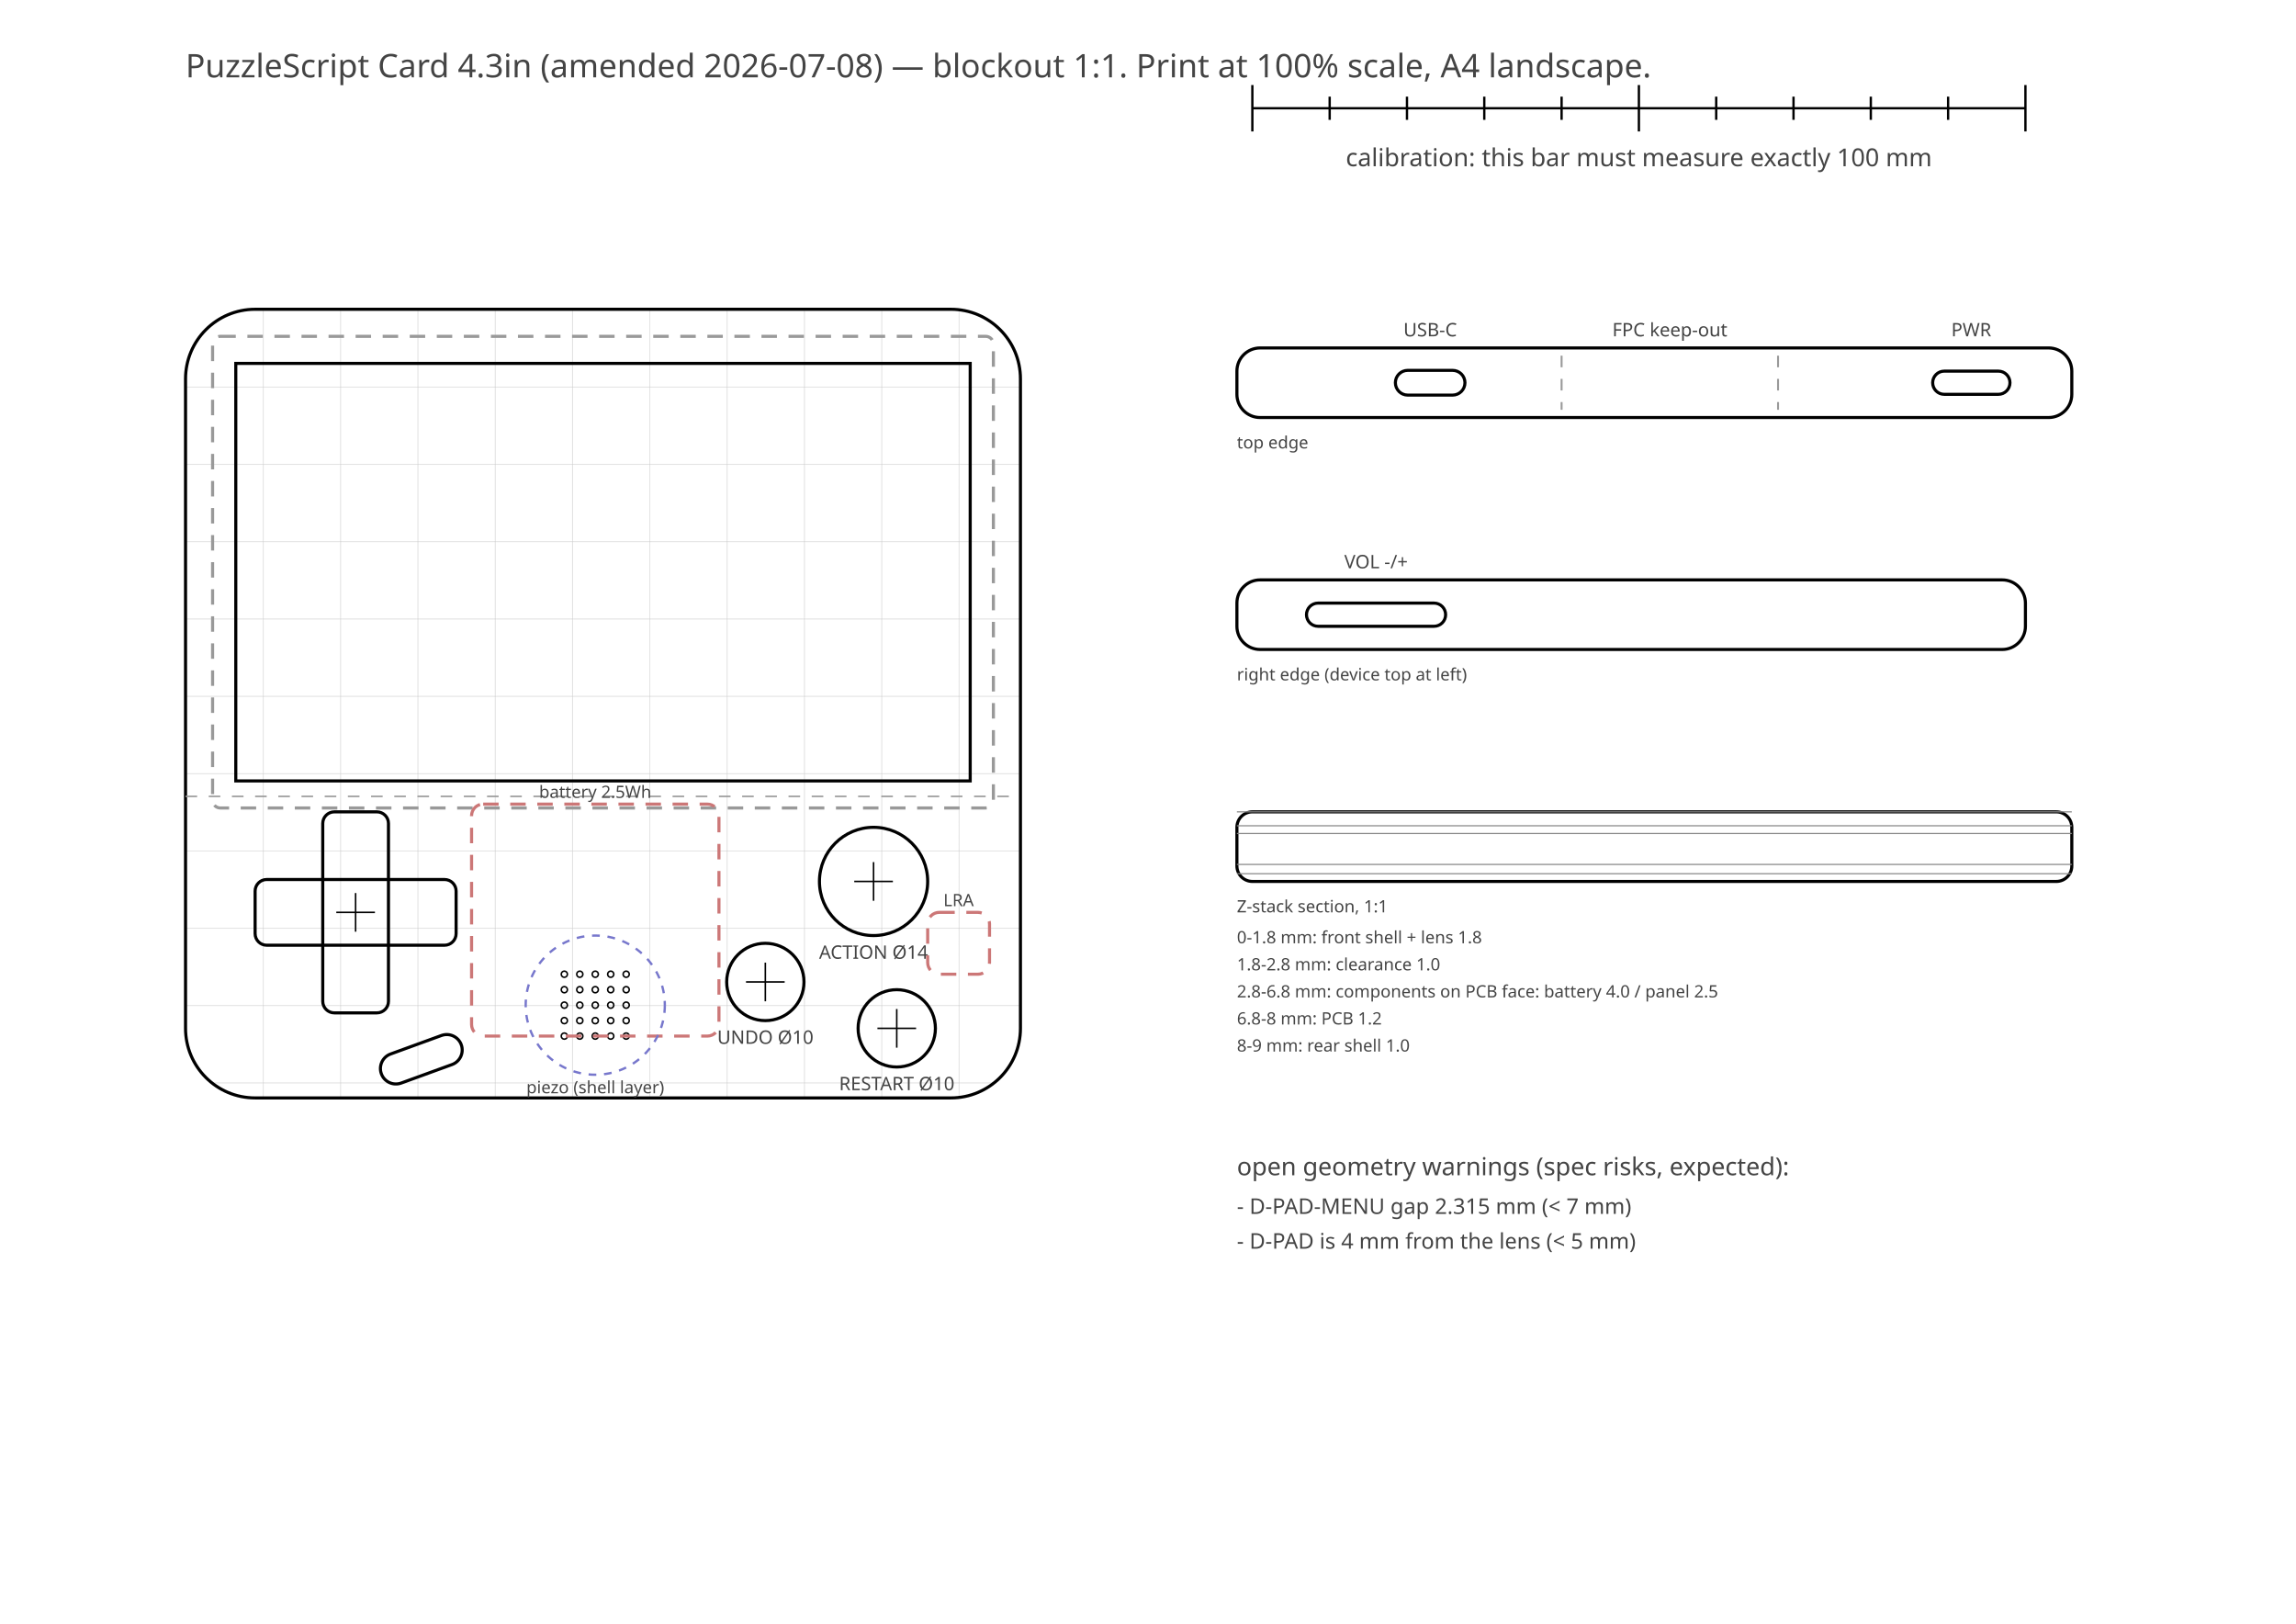
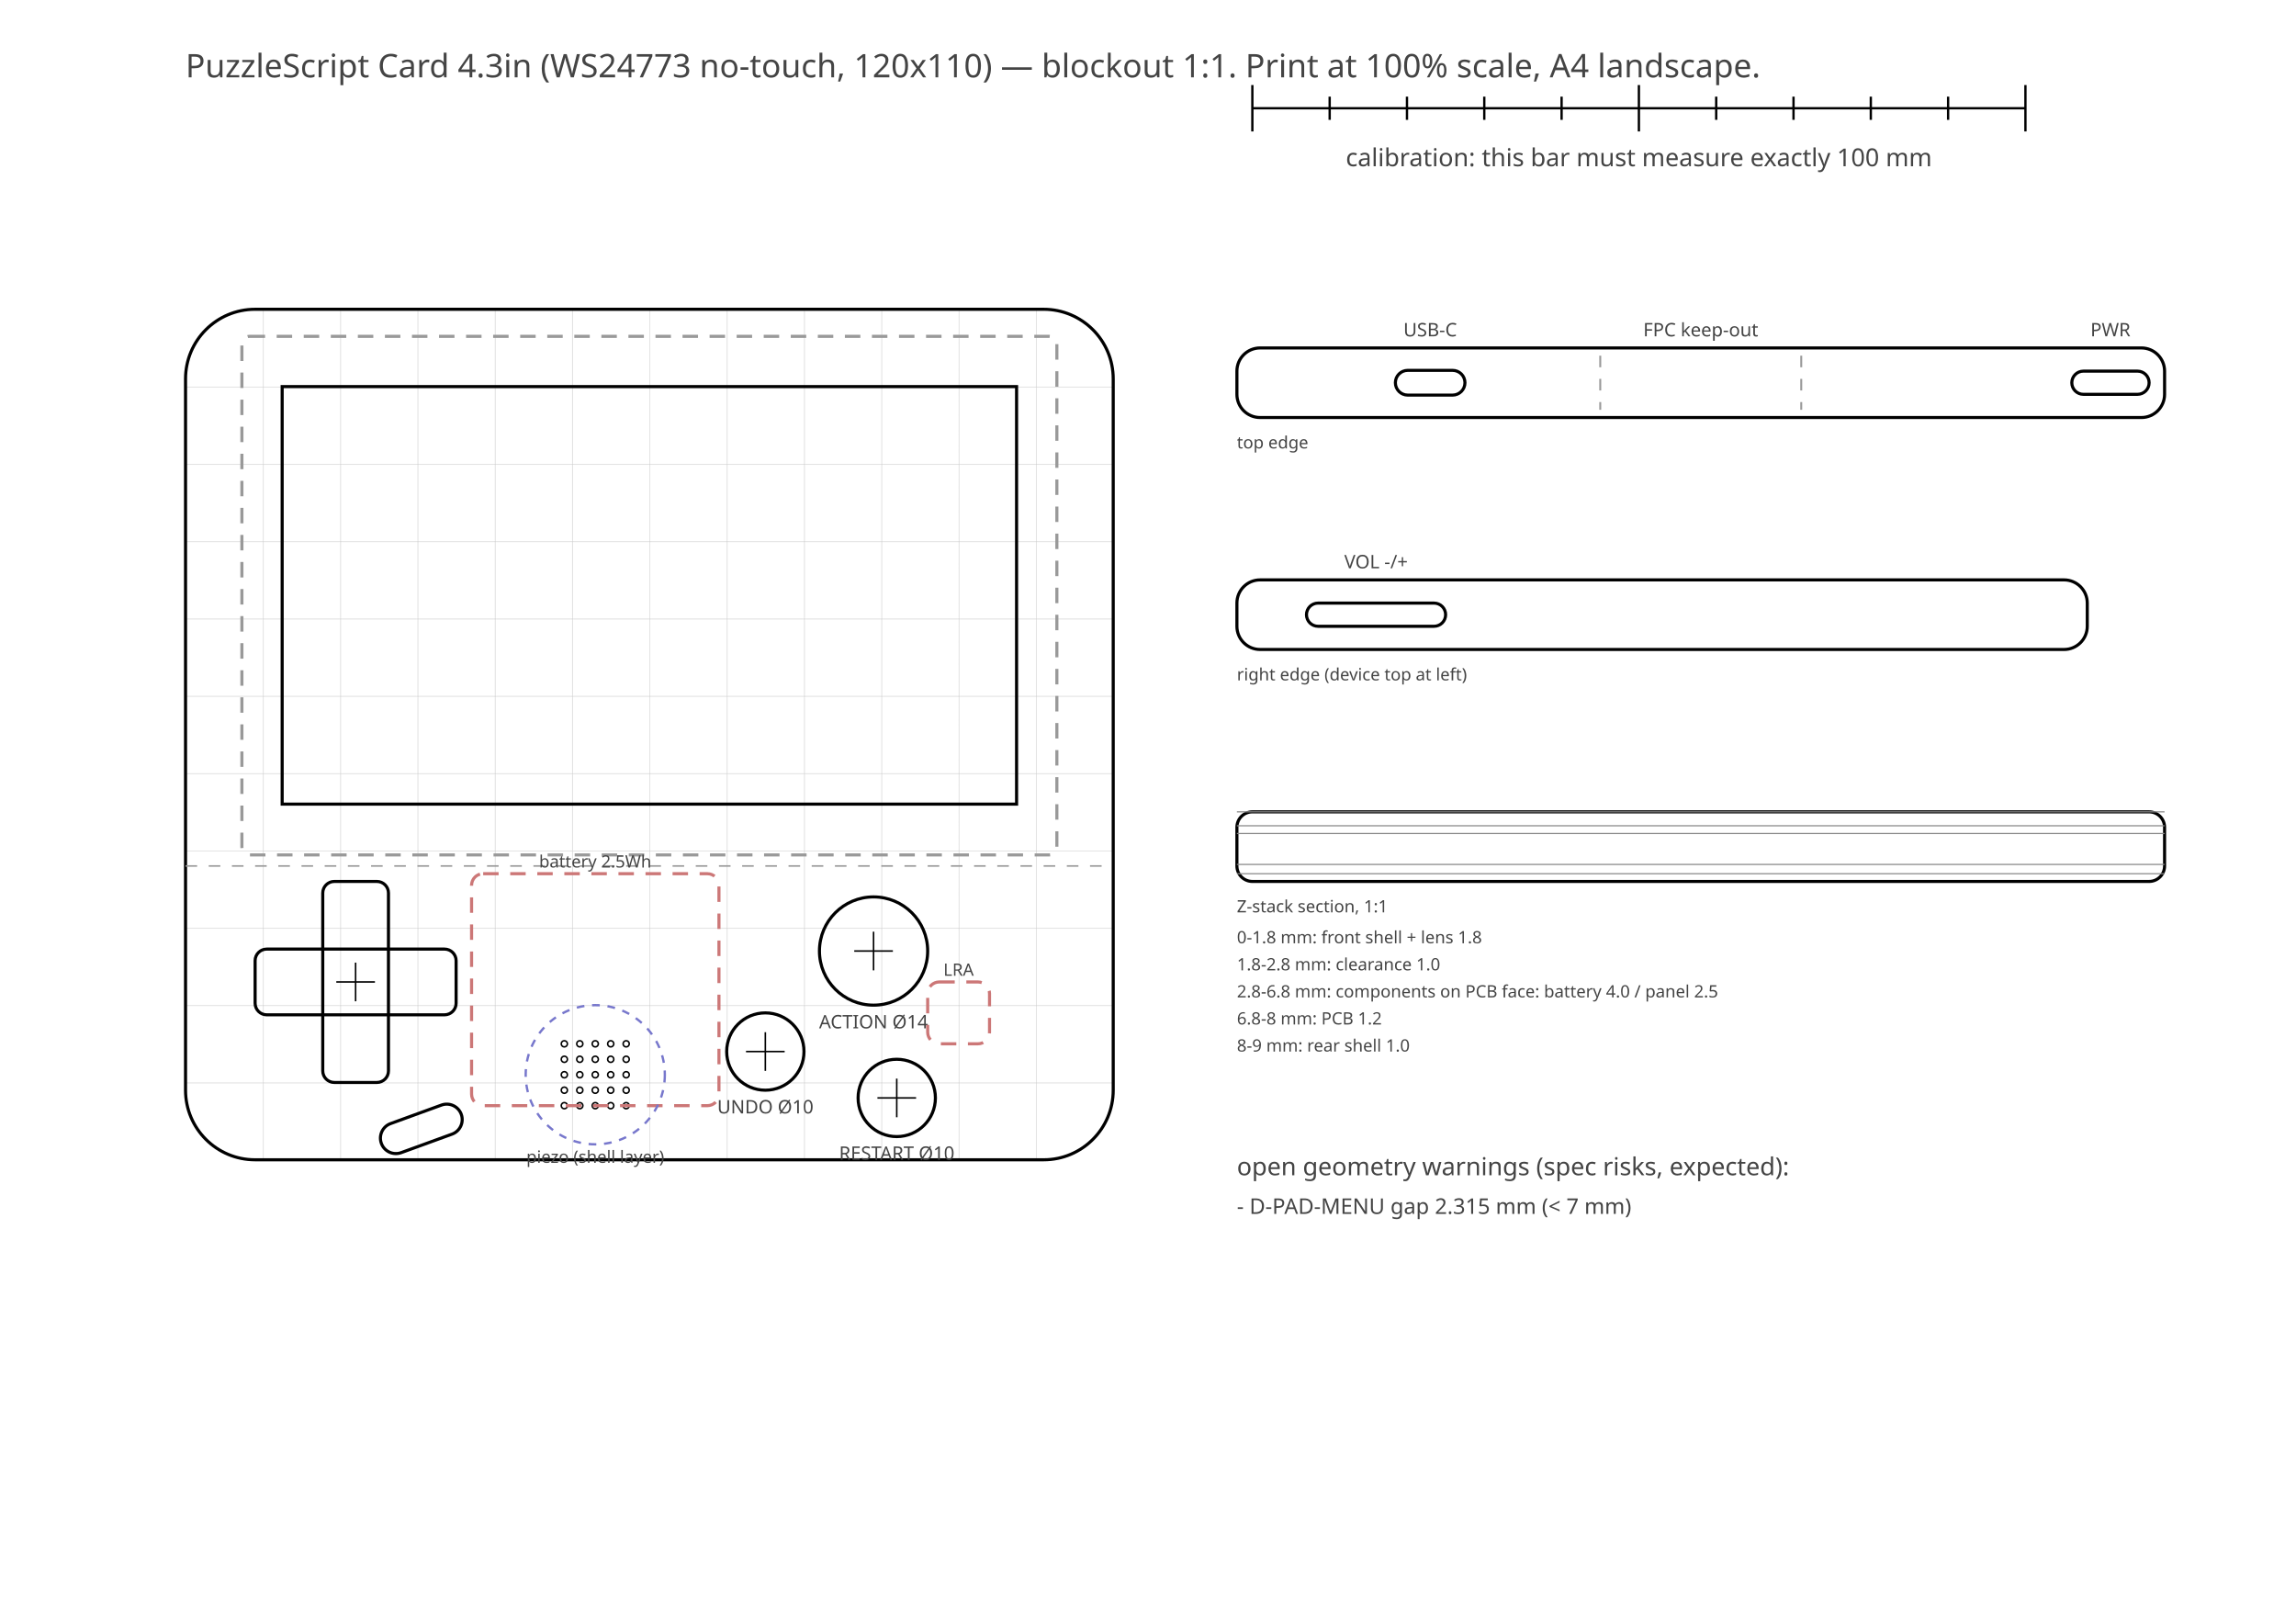
<svg xmlns="http://www.w3.org/2000/svg" width="297mm" height="210mm" viewBox="0 0 297 210">
  <defs>
    <pattern id="grid10" width="10" height="10" patternUnits="userSpaceOnUse">
      <path d="M 10 0 L 0 0 L 0 10" fill="none" stroke="#c8c8c8" stroke-width="0.12" />
    </pattern>
  </defs>
-   <text x="24" y="10" font-size="4.2" font-family="sans-serif" fill="#444" text-anchor="start">PuzzleScript Card 4.3in (amended 2026-07-08) — blockout 1:1. Print at 100% scale, A4 landscape.</text>
+   <text x="24" y="10" font-size="4.2" font-family="sans-serif" fill="#444" text-anchor="start">PuzzleScript Card 4.3in (WS24773 no-touch, 120x110) — blockout 1:1. Print at 100% scale, A4 landscape.</text>
  <g stroke="#000" stroke-width="0.3">
    <line x1="162" y1="14" x2="262" y2="14" />
    <line x1="162" y1="11" x2="162" y2="17" />
    <line x1="172" y1="12.5" x2="172" y2="15.5" />
    <line x1="182" y1="12.5" x2="182" y2="15.5" />
    <line x1="192" y1="12.5" x2="192" y2="15.5" />
    <line x1="202" y1="12.5" x2="202" y2="15.5" />
    <line x1="212" y1="11" x2="212" y2="17" />
    <line x1="222" y1="12.5" x2="222" y2="15.5" />
    <line x1="232" y1="12.5" x2="232" y2="15.5" />
    <line x1="242" y1="12.5" x2="242" y2="15.5" />
    <line x1="252" y1="12.5" x2="252" y2="15.5" />
    <line x1="262" y1="11" x2="262" y2="17" />
  </g>
  <text x="212" y="21.5" font-size="3.2" font-family="sans-serif" fill="#444" text-anchor="middle">calibration: this bar must measure exactly 100 mm</text>
  <g transform="translate(24,40)">
-     <rect x="0" y="0" width="108" height="102" rx="9" fill="url(#grid10)" stroke="#000" stroke-width="0.4" />
-     <rect x="3.5" y="3.5" width="101" height="61" rx="1" fill="none" stroke="#999" stroke-width="0.4" stroke-dasharray="2,1.5" />
-     <rect x="6.5" y="7" width="95" height="54" rx="0" fill="none" stroke="#000" stroke-width="0.4" />
-     <line x1="0" y1="63" x2="108" y2="63" stroke="#999" stroke-width="0.2" stroke-dasharray="1.5,1.5" />
-     <rect x="9" y="73.75" width="26" height="8.5" rx="1.5" fill="none" stroke="#000" stroke-width="0.4" />
-     <rect x="17.75" y="65" width="8.5" height="26" rx="1.5" fill="none" stroke="#000" stroke-width="0.4" />
-     <path d="M 19.5 78 H 24.5 M 22 75.5 V 80.5" stroke="#000" stroke-width="0.2" fill="none" />
-     <circle cx="89" cy="74" r="7" fill="none" stroke="#000" stroke-width="0.4" />
-     <path d="M 86.5 74 H 91.5 M 89 71.5 V 76.5" stroke="#000" stroke-width="0.2" fill="none" />
-     <text x="89" y="84" font-size="2.4" font-family="sans-serif" fill="#444" text-anchor="middle">ACTION Ø14</text>
-     <circle cx="75" cy="87" r="5" fill="none" stroke="#000" stroke-width="0.4" />
-     <path d="M 72.5 87 H 77.5 M 75 84.5 V 89.5" stroke="#000" stroke-width="0.2" fill="none" />
-     <text x="75" y="95" font-size="2.4" font-family="sans-serif" fill="#444" text-anchor="middle">UNDO Ø10</text>
-     <circle cx="92" cy="93" r="5" fill="none" stroke="#000" stroke-width="0.4" />
-     <path d="M 89.5 93 H 94.5 M 92 90.5 V 95.5" stroke="#000" stroke-width="0.2" fill="none" />
-     <text x="92" y="101" font-size="2.4" font-family="sans-serif" fill="#444" text-anchor="middle">RESTART Ø10</text>
-     <g transform="rotate(-20 30.5 97)">
-       <rect x="25" y="95" width="11" height="4" rx="2" fill="none" stroke="#000" stroke-width="0.4" />
+     <rect x="0" y="0" width="120" height="110" rx="9" fill="url(#grid10)" stroke="#000" stroke-width="0.4" />
+     <rect x="7.29" y="3.5" width="105.42" height="67.07" rx="1" fill="none" stroke="#999" stroke-width="0.4" stroke-dasharray="2,1.5" />
+     <rect x="12.5" y="10" width="95" height="54" rx="0" fill="none" stroke="#000" stroke-width="0.4" />
+     <line x1="0" y1="72" x2="120" y2="72" stroke="#999" stroke-width="0.2" stroke-dasharray="1.5,1.5" />
+     <rect x="9" y="82.75" width="26" height="8.5" rx="1.5" fill="none" stroke="#000" stroke-width="0.4" />
+     <rect x="17.75" y="74" width="8.5" height="26" rx="1.5" fill="none" stroke="#000" stroke-width="0.4" />
+     <path d="M 19.5 87 H 24.5 M 22 84.5 V 89.5" stroke="#000" stroke-width="0.2" fill="none" />
+     <circle cx="89" cy="83" r="7" fill="none" stroke="#000" stroke-width="0.4" />
+     <path d="M 86.5 83 H 91.5 M 89 80.5 V 85.5" stroke="#000" stroke-width="0.2" fill="none" />
+     <text x="89" y="93" font-size="2.4" font-family="sans-serif" fill="#444" text-anchor="middle">ACTION Ø14</text>
+     <circle cx="75" cy="96" r="5" fill="none" stroke="#000" stroke-width="0.4" />
+     <path d="M 72.5 96 H 77.5 M 75 93.5 V 98.5" stroke="#000" stroke-width="0.2" fill="none" />
+     <text x="75" y="104" font-size="2.4" font-family="sans-serif" fill="#444" text-anchor="middle">UNDO Ø10</text>
+     <circle cx="92" cy="102" r="5" fill="none" stroke="#000" stroke-width="0.4" />
+     <path d="M 89.5 102 H 94.5 M 92 99.5 V 104.5" stroke="#000" stroke-width="0.2" fill="none" />
+     <text x="92" y="110" font-size="2.4" font-family="sans-serif" fill="#444" text-anchor="middle">RESTART Ø10</text>
+     <g transform="rotate(-20 30.5 106)">
+       <rect x="25" y="104" width="11" height="4" rx="2" fill="none" stroke="#000" stroke-width="0.4" />
    </g>
-     <circle cx="49" cy="86" r="0.4" fill="none" stroke="#000" stroke-width="0.2" />
-     <circle cx="51" cy="86" r="0.4" fill="none" stroke="#000" stroke-width="0.2" />
-     <circle cx="53" cy="86" r="0.4" fill="none" stroke="#000" stroke-width="0.2" />
-     <circle cx="55" cy="86" r="0.4" fill="none" stroke="#000" stroke-width="0.2" />
-     <circle cx="57" cy="86" r="0.4" fill="none" stroke="#000" stroke-width="0.2" />
-     <circle cx="49" cy="88" r="0.4" fill="none" stroke="#000" stroke-width="0.2" />
-     <circle cx="51" cy="88" r="0.4" fill="none" stroke="#000" stroke-width="0.2" />
-     <circle cx="53" cy="88" r="0.4" fill="none" stroke="#000" stroke-width="0.2" />
-     <circle cx="55" cy="88" r="0.4" fill="none" stroke="#000" stroke-width="0.2" />
-     <circle cx="57" cy="88" r="0.4" fill="none" stroke="#000" stroke-width="0.2" />
-     <circle cx="49" cy="90" r="0.4" fill="none" stroke="#000" stroke-width="0.2" />
-     <circle cx="51" cy="90" r="0.4" fill="none" stroke="#000" stroke-width="0.2" />
-     <circle cx="53" cy="90" r="0.4" fill="none" stroke="#000" stroke-width="0.2" />
-     <circle cx="55" cy="90" r="0.4" fill="none" stroke="#000" stroke-width="0.2" />
-     <circle cx="57" cy="90" r="0.4" fill="none" stroke="#000" stroke-width="0.2" />
-     <circle cx="49" cy="92" r="0.4" fill="none" stroke="#000" stroke-width="0.2" />
-     <circle cx="51" cy="92" r="0.4" fill="none" stroke="#000" stroke-width="0.2" />
-     <circle cx="53" cy="92" r="0.4" fill="none" stroke="#000" stroke-width="0.2" />
-     <circle cx="55" cy="92" r="0.4" fill="none" stroke="#000" stroke-width="0.2" />
-     <circle cx="57" cy="92" r="0.4" fill="none" stroke="#000" stroke-width="0.2" />
-     <circle cx="49" cy="94" r="0.4" fill="none" stroke="#000" stroke-width="0.2" />
-     <circle cx="51" cy="94" r="0.4" fill="none" stroke="#000" stroke-width="0.2" />
-     <circle cx="53" cy="94" r="0.4" fill="none" stroke="#000" stroke-width="0.2" />
-     <circle cx="55" cy="94" r="0.4" fill="none" stroke="#000" stroke-width="0.2" />
-     <circle cx="57" cy="94" r="0.4" fill="none" stroke="#000" stroke-width="0.2" />
-     <rect x="37" y="64" width="32" height="30" rx="1.5" fill="none" stroke="#c77" stroke-width="0.4" stroke-dasharray="2,1.5" />
-     <text x="53" y="63.2" font-size="2.2" font-family="sans-serif" fill="#444" text-anchor="middle">battery 2.5Wh</text>
-     <rect x="96" y="78" width="8" height="8" rx="1.5" fill="none" stroke="#c77" stroke-width="0.4" stroke-dasharray="2,1.5" />
-     <text x="100" y="77.2" font-size="2.2" font-family="sans-serif" fill="#444" text-anchor="middle">LRA</text>
-     <circle cx="53" cy="90" r="9" fill="none" stroke="#77c" stroke-width="0.3" stroke-dasharray="1,1" />
-     <text x="53" y="101.4" font-size="2.2" font-family="sans-serif" fill="#444" text-anchor="middle">piezo (shell layer)</text>
+     <circle cx="49" cy="95" r="0.4" fill="none" stroke="#000" stroke-width="0.2" />
+     <circle cx="51" cy="95" r="0.4" fill="none" stroke="#000" stroke-width="0.2" />
+     <circle cx="53" cy="95" r="0.4" fill="none" stroke="#000" stroke-width="0.2" />
+     <circle cx="55" cy="95" r="0.4" fill="none" stroke="#000" stroke-width="0.2" />
+     <circle cx="57" cy="95" r="0.4" fill="none" stroke="#000" stroke-width="0.2" />
+     <circle cx="49" cy="97" r="0.4" fill="none" stroke="#000" stroke-width="0.2" />
+     <circle cx="51" cy="97" r="0.4" fill="none" stroke="#000" stroke-width="0.2" />
+     <circle cx="53" cy="97" r="0.4" fill="none" stroke="#000" stroke-width="0.2" />
+     <circle cx="55" cy="97" r="0.4" fill="none" stroke="#000" stroke-width="0.2" />
+     <circle cx="57" cy="97" r="0.4" fill="none" stroke="#000" stroke-width="0.2" />
+     <circle cx="49" cy="99" r="0.4" fill="none" stroke="#000" stroke-width="0.2" />
+     <circle cx="51" cy="99" r="0.4" fill="none" stroke="#000" stroke-width="0.2" />
+     <circle cx="53" cy="99" r="0.4" fill="none" stroke="#000" stroke-width="0.2" />
+     <circle cx="55" cy="99" r="0.4" fill="none" stroke="#000" stroke-width="0.2" />
+     <circle cx="57" cy="99" r="0.4" fill="none" stroke="#000" stroke-width="0.2" />
+     <circle cx="49" cy="101" r="0.4" fill="none" stroke="#000" stroke-width="0.2" />
+     <circle cx="51" cy="101" r="0.4" fill="none" stroke="#000" stroke-width="0.2" />
+     <circle cx="53" cy="101" r="0.4" fill="none" stroke="#000" stroke-width="0.2" />
+     <circle cx="55" cy="101" r="0.4" fill="none" stroke="#000" stroke-width="0.2" />
+     <circle cx="57" cy="101" r="0.4" fill="none" stroke="#000" stroke-width="0.2" />
+     <circle cx="49" cy="103" r="0.4" fill="none" stroke="#000" stroke-width="0.2" />
+     <circle cx="51" cy="103" r="0.4" fill="none" stroke="#000" stroke-width="0.2" />
+     <circle cx="53" cy="103" r="0.4" fill="none" stroke="#000" stroke-width="0.2" />
+     <circle cx="55" cy="103" r="0.4" fill="none" stroke="#000" stroke-width="0.2" />
+     <circle cx="57" cy="103" r="0.4" fill="none" stroke="#000" stroke-width="0.2" />
+     <rect x="37" y="73" width="32" height="30" rx="1.5" fill="none" stroke="#c77" stroke-width="0.4" stroke-dasharray="2,1.5" />
+     <text x="53" y="72.2" font-size="2.2" font-family="sans-serif" fill="#444" text-anchor="middle">battery 2.5Wh</text>
+     <rect x="96" y="87" width="8" height="8" rx="1.5" fill="none" stroke="#c77" stroke-width="0.4" stroke-dasharray="2,1.5" />
+     <text x="100" y="86.2" font-size="2.2" font-family="sans-serif" fill="#444" text-anchor="middle">LRA</text>
+     <circle cx="53" cy="99" r="9" fill="none" stroke="#77c" stroke-width="0.3" stroke-dasharray="1,1" />
+     <text x="53" y="110.4" font-size="2.2" font-family="sans-serif" fill="#444" text-anchor="middle">piezo (shell layer)</text>
  </g>
  <g transform="translate(160,45)">
-     <rect x="0" y="0" width="108" height="9" rx="3" fill="none" stroke="#000" stroke-width="0.4" />
+     <rect x="0" y="0" width="120" height="9" rx="3" fill="none" stroke="#000" stroke-width="0.4" />
    <rect x="20.5" y="2.9" width="9" height="3.2" rx="1.6" fill="none" stroke="#000" stroke-width="0.4" />
    <text x="25" y="-1.5" font-size="2.4" font-family="sans-serif" fill="#444" text-anchor="middle">USB-C</text>
-     <rect x="90" y="3" width="10" height="3" rx="1.5" fill="none" stroke="#000" stroke-width="0.4" />
-     <text x="95" y="-1.5" font-size="2.4" font-family="sans-serif" fill="#444" text-anchor="middle">PWR</text>
-     <line x1="42" y1="1" x2="42" y2="8" stroke="#999" stroke-width="0.25" stroke-dasharray="1.5,1.5" />
-     <line x1="70" y1="1" x2="70" y2="8" stroke="#999" stroke-width="0.25" stroke-dasharray="1.5,1.5" />
-     <text x="56" y="-1.5" font-size="2.4" font-family="sans-serif" fill="#444" text-anchor="middle">FPC keep-out</text>
+     <rect x="108" y="3" width="10" height="3" rx="1.5" fill="none" stroke="#000" stroke-width="0.4" />
+     <text x="113" y="-1.5" font-size="2.4" font-family="sans-serif" fill="#444" text-anchor="middle">PWR</text>
+     <line x1="47" y1="1" x2="47" y2="8" stroke="#999" stroke-width="0.25" stroke-dasharray="1.5,1.5" />
+     <line x1="73" y1="1" x2="73" y2="8" stroke="#999" stroke-width="0.25" stroke-dasharray="1.5,1.5" />
+     <text x="60" y="-1.5" font-size="2.4" font-family="sans-serif" fill="#444" text-anchor="middle">FPC keep-out</text>
    <text x="0" y="13" font-size="2.2" font-family="sans-serif" fill="#444" text-anchor="start">top edge</text>
  </g>
  <g transform="translate(160,75)">
-     <rect x="0" y="0" width="102" height="9" rx="3" fill="none" stroke="#000" stroke-width="0.4" />
+     <rect x="0" y="0" width="110" height="9" rx="3" fill="none" stroke="#000" stroke-width="0.4" />
    <rect x="9" y="3" width="18" height="3" rx="1.5" fill="none" stroke="#000" stroke-width="0.4" />
    <text x="18" y="-1.5" font-size="2.4" font-family="sans-serif" fill="#444" text-anchor="middle">VOL -/+</text>
    <text x="0" y="13" font-size="2.2" font-family="sans-serif" fill="#444" text-anchor="start">right edge (device top at left)</text>
  </g>
  <g transform="translate(160,105)">
-     <rect x="0" y="0" width="108" height="9" rx="2" fill="none" stroke="#000" stroke-width="0.4" />
-     <line x1="0" y1="0" x2="108" y2="0" stroke="#888" stroke-width="0.15" />
+     <rect x="0" y="0" width="120" height="9" rx="2" fill="none" stroke="#000" stroke-width="0.4" />
+     <line x1="0" y1="0" x2="120" y2="0" stroke="#888" stroke-width="0.15" />
    <text x="0" y="17" font-size="2.2" font-family="sans-serif" fill="#444" text-anchor="start">0-1.8 mm: front shell + lens 1.8</text>
-     <line x1="0" y1="1.8" x2="108" y2="1.8" stroke="#888" stroke-width="0.15" />
+     <line x1="0" y1="1.8" x2="120" y2="1.8" stroke="#888" stroke-width="0.15" />
    <text x="0" y="20.5" font-size="2.2" font-family="sans-serif" fill="#444" text-anchor="start">1.8-2.8 mm: clearance 1.0</text>
-     <line x1="0" y1="2.8" x2="108" y2="2.8" stroke="#888" stroke-width="0.15" />
+     <line x1="0" y1="2.8" x2="120" y2="2.8" stroke="#888" stroke-width="0.15" />
    <text x="0" y="24" font-size="2.2" font-family="sans-serif" fill="#444" text-anchor="start">2.8-6.8 mm: components on PCB face: battery 4.0 / panel 2.5</text>
-     <line x1="0" y1="6.8" x2="108" y2="6.8" stroke="#888" stroke-width="0.15" />
+     <line x1="0" y1="6.8" x2="120" y2="6.8" stroke="#888" stroke-width="0.15" />
    <text x="0" y="27.5" font-size="2.2" font-family="sans-serif" fill="#444" text-anchor="start">6.8-8 mm: PCB 1.2</text>
-     <line x1="0" y1="8" x2="108" y2="8" stroke="#888" stroke-width="0.15" />
+     <line x1="0" y1="8" x2="120" y2="8" stroke="#888" stroke-width="0.15" />
    <text x="0" y="31" font-size="2.2" font-family="sans-serif" fill="#444" text-anchor="start">8-9 mm: rear shell 1.0</text>
    <text x="0" y="13" font-size="2.2" font-family="sans-serif" fill="#444" text-anchor="start">Z-stack section, 1:1</text>
  </g>
  <text x="160" y="152" font-size="3.2" font-family="sans-serif" fill="#444" text-anchor="start">open geometry warnings (spec risks, expected):</text>
  <text x="160" y="157" font-size="2.8" font-family="sans-serif" fill="#444" text-anchor="start">- D-PAD-MENU gap 2.315 mm (&lt; 7 mm)</text>
-   <text x="160" y="161.5" font-size="2.8" font-family="sans-serif" fill="#444" text-anchor="start">- D-PAD is 4 mm from the lens (&lt; 5 mm)</text>
</svg>
